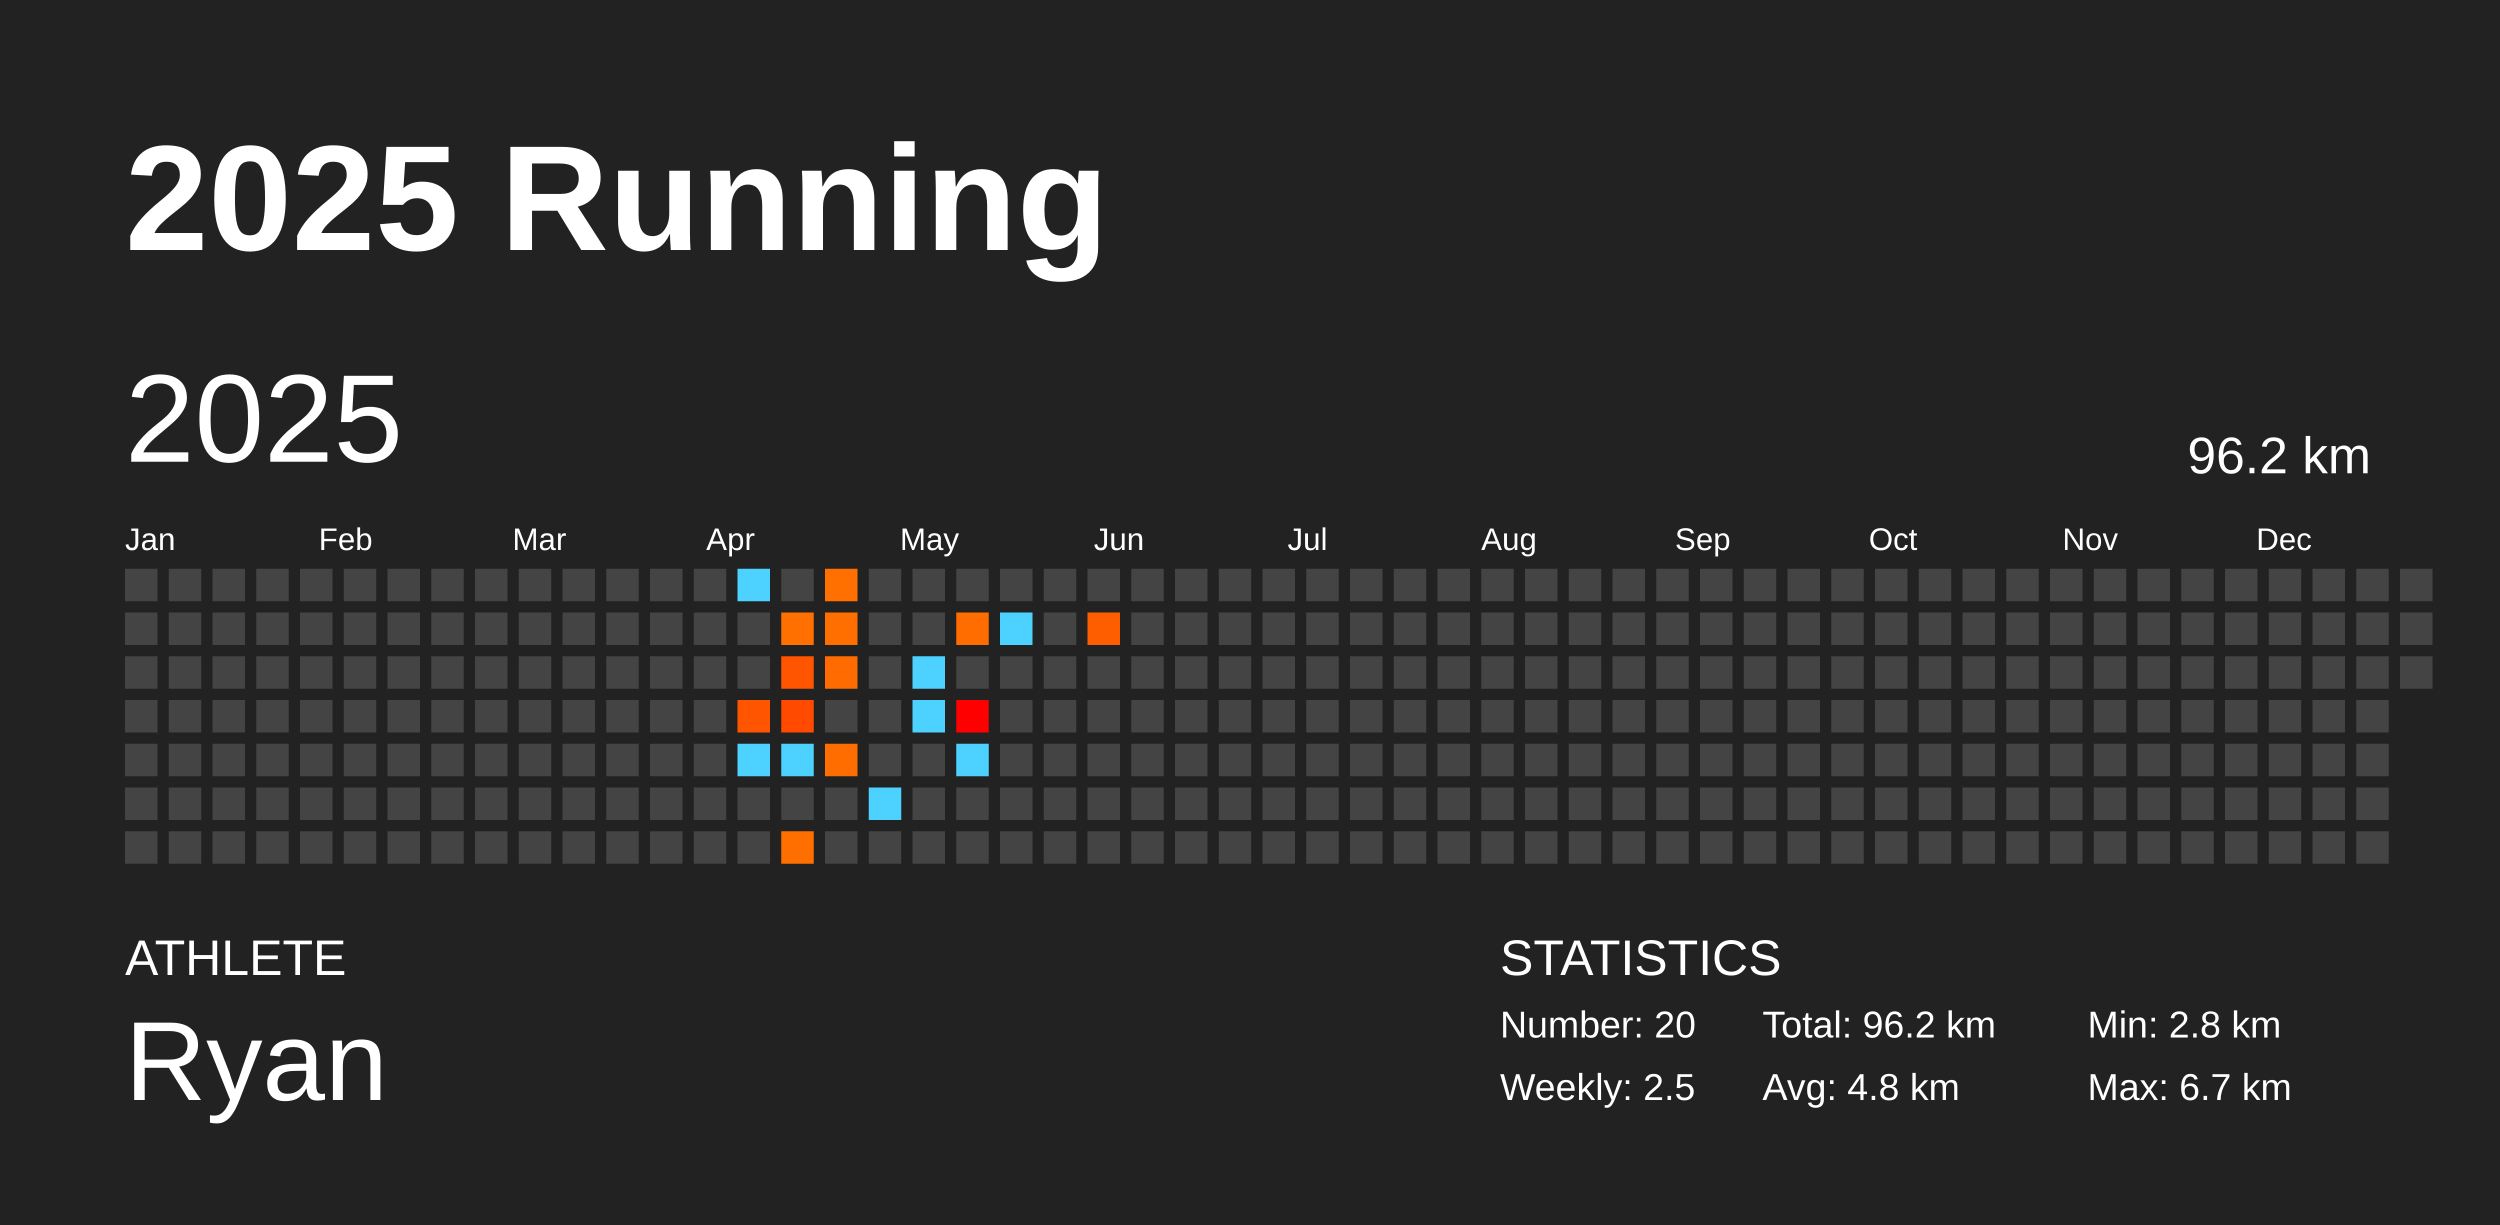
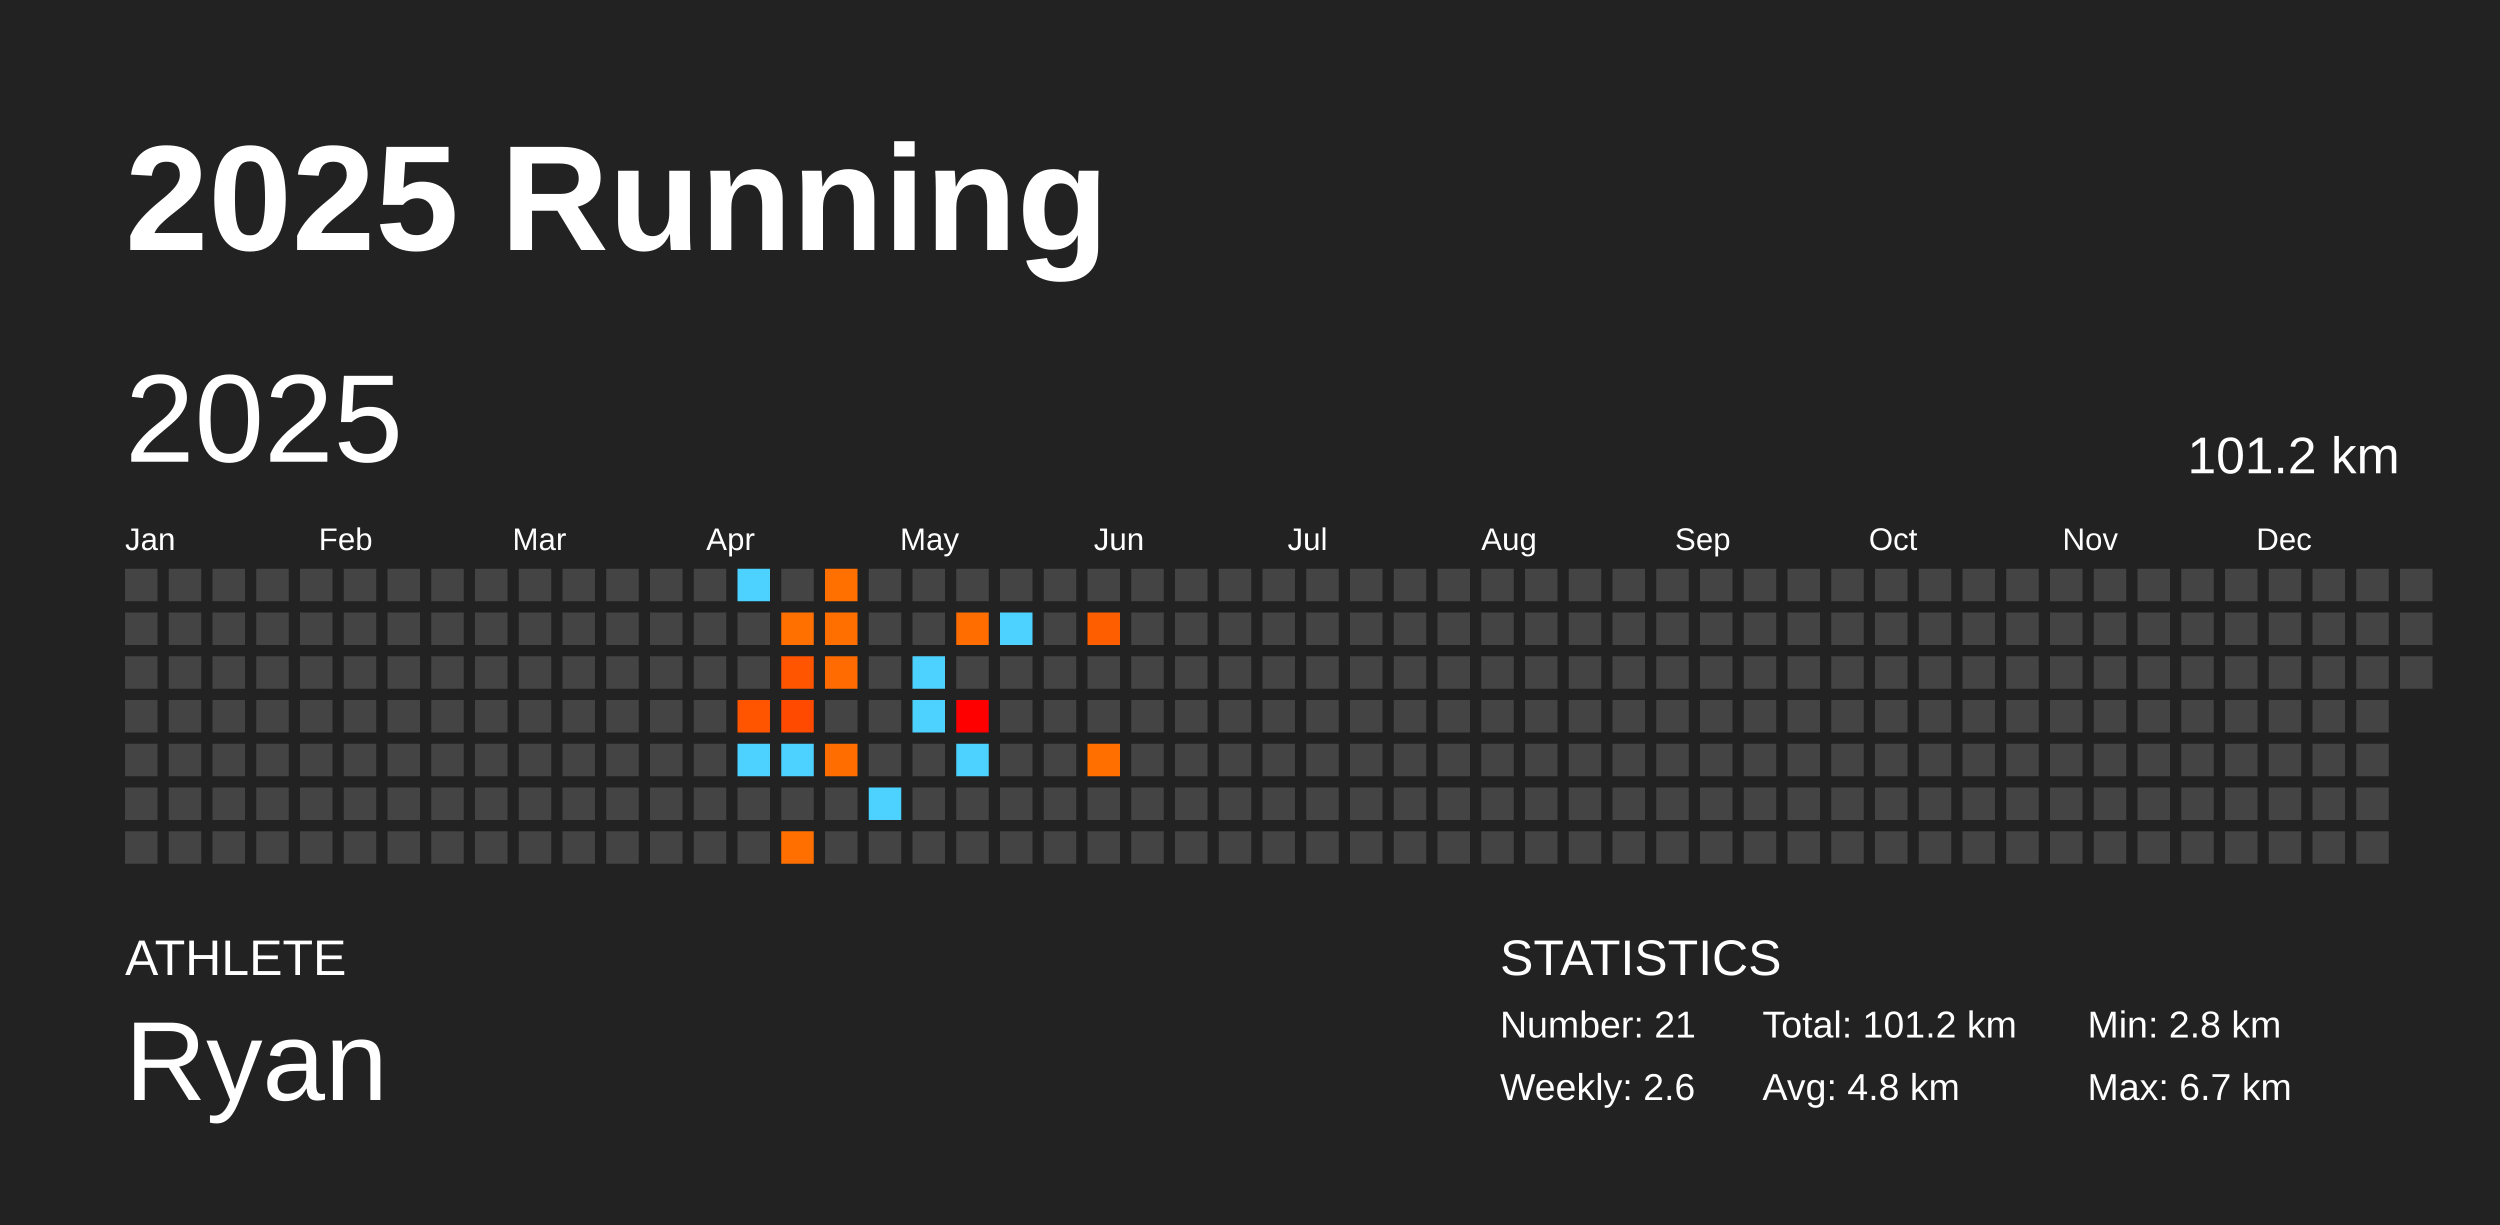
<svg xmlns="http://www.w3.org/2000/svg" baseProfile="full" height="98mm" version="1.1" viewBox="0,0,200,98" width="200mm">
  <defs />
  <rect fill="#222222" height="98" width="200" x="0" y="0" />
  <text fill="#FFFFFF" style="font-size:12px; font-family:Arial; font-weight:bold;" x="10" y="20">2025 Running</text>
  <text fill="#FFFFFF" style="font-size:4px; font-family:Arial" x="10" y="78">ATHLETE</text>
  <text fill="#FFFFFF" style="font-size:9px; font-family:Arial" x="10" y="88">Ryan</text>
  <text fill="#FFFFFF" style="font-size:4px; font-family:Arial" x="120" y="78">STATISTICS</text>
-   <text fill="#FFFFFF" style="font-size:3px; font-family:Arial" x="120" y="83">Number: 20</text>
-   <text fill="#FFFFFF" style="font-size:3px; font-family:Arial" x="120" y="88">Weekly: 2.5</text>
-   <text fill="#FFFFFF" style="font-size:3px; font-family:Arial" x="141" y="83">Total: 96.2 km</text>
+   <text fill="#FFFFFF" style="font-size:3px; font-family:Arial" x="120" y="83">Number: 21</text>
+   <text fill="#FFFFFF" style="font-size:3px; font-family:Arial" x="120" y="88">Weekly: 2.6</text>
+   <text fill="#FFFFFF" style="font-size:3px; font-family:Arial" x="141" y="83">Total: 101.2 km</text>
  <text fill="#FFFFFF" style="font-size:3px; font-family:Arial" x="141" y="88">Avg: 4.8 km</text>
  <text fill="#FFFFFF" style="font-size:3px; font-family:Arial" x="167" y="83">Min: 2.8 km</text>
  <text fill="#FFFFFF" style="font-size:3px; font-family:Arial" x="167" y="88">Max: 6.7 km</text>
  <text dominant-baseline="hanging" fill="#FFFFFF" style="font-size:10.0px; font-family:Arial;" x="10" y="30">2025</text>
-   <text dominant-baseline="hanging" fill="#FFFFFF" style="font-size:4.125px; font-family:Arial;" x="175" y="35">96.2 km</text>
+   <text dominant-baseline="hanging" fill="#FFFFFF" style="font-size:4.125px; font-family:Arial;" x="175" y="35">101.2 km</text>
  <text fill="#FFFFFF" style="font-size:2.5px; font-family:Arial" x="10.0" y="44">Jan</text>
  <text fill="#FFFFFF" style="font-size:2.5px; font-family:Arial" x="25.5" y="44">Feb</text>
  <text fill="#FFFFFF" style="font-size:2.5px; font-family:Arial" x="41.0" y="44">Mar</text>
  <text fill="#FFFFFF" style="font-size:2.5px; font-family:Arial" x="56.5" y="44">Apr</text>
  <text fill="#FFFFFF" style="font-size:2.5px; font-family:Arial" x="72.0" y="44">May</text>
  <text fill="#FFFFFF" style="font-size:2.5px; font-family:Arial" x="87.5" y="44">Jun</text>
  <text fill="#FFFFFF" style="font-size:2.5px; font-family:Arial" x="103.0" y="44">Jul</text>
  <text fill="#FFFFFF" style="font-size:2.5px; font-family:Arial" x="118.5" y="44">Aug</text>
  <text fill="#FFFFFF" style="font-size:2.5px; font-family:Arial" x="134.0" y="44">Sep</text>
  <text fill="#FFFFFF" style="font-size:2.5px; font-family:Arial" x="149.5" y="44">Oct</text>
  <text fill="#FFFFFF" style="font-size:2.5px; font-family:Arial" x="165.0" y="44">Nov</text>
  <text fill="#FFFFFF" style="font-size:2.5px; font-family:Arial" x="180.5" y="44">Dec</text>
  <rect fill="#444444" height="2.6" width="2.6" x="10.0" y="45.5" />
  <rect fill="#444444" height="2.6" width="2.6" x="10.0" y="49.0" />
  <rect fill="#444444" height="2.6" width="2.6" x="10.0" y="52.5" />
  <rect fill="#444444" height="2.6" width="2.6" x="10.0" y="56.0" />
  <rect fill="#444444" height="2.6" width="2.6" x="10.0" y="59.5" />
  <rect fill="#444444" height="2.6" width="2.6" x="10.0" y="63.0" />
  <rect fill="#444444" height="2.6" width="2.6" x="10.0" y="66.5" />
  <rect fill="#444444" height="2.6" width="2.6" x="13.5" y="45.5" />
  <rect fill="#444444" height="2.6" width="2.6" x="13.5" y="49.0" />
  <rect fill="#444444" height="2.6" width="2.6" x="13.5" y="52.5" />
  <rect fill="#444444" height="2.6" width="2.6" x="13.5" y="56.0" />
  <rect fill="#444444" height="2.6" width="2.6" x="13.5" y="59.5" />
  <rect fill="#444444" height="2.6" width="2.6" x="13.5" y="63.0" />
  <rect fill="#444444" height="2.6" width="2.6" x="13.5" y="66.5" />
  <rect fill="#444444" height="2.6" width="2.6" x="17.0" y="45.5" />
  <rect fill="#444444" height="2.6" width="2.6" x="17.0" y="49.0" />
  <rect fill="#444444" height="2.6" width="2.6" x="17.0" y="52.5" />
  <rect fill="#444444" height="2.6" width="2.6" x="17.0" y="56.0" />
  <rect fill="#444444" height="2.6" width="2.6" x="17.0" y="59.5" />
  <rect fill="#444444" height="2.6" width="2.6" x="17.0" y="63.0" />
  <rect fill="#444444" height="2.6" width="2.6" x="17.0" y="66.5" />
  <rect fill="#444444" height="2.6" width="2.6" x="20.5" y="45.5" />
  <rect fill="#444444" height="2.6" width="2.6" x="20.5" y="49.0" />
  <rect fill="#444444" height="2.6" width="2.6" x="20.5" y="52.5" />
  <rect fill="#444444" height="2.6" width="2.6" x="20.5" y="56.0" />
  <rect fill="#444444" height="2.6" width="2.6" x="20.5" y="59.5" />
  <rect fill="#444444" height="2.6" width="2.6" x="20.5" y="63.0" />
  <rect fill="#444444" height="2.6" width="2.6" x="20.5" y="66.5" />
  <rect fill="#444444" height="2.6" width="2.6" x="24.0" y="45.5" />
  <rect fill="#444444" height="2.6" width="2.6" x="24.0" y="49.0" />
  <rect fill="#444444" height="2.6" width="2.6" x="24.0" y="52.5" />
  <rect fill="#444444" height="2.6" width="2.6" x="24.0" y="56.0" />
  <rect fill="#444444" height="2.6" width="2.6" x="24.0" y="59.5" />
  <rect fill="#444444" height="2.6" width="2.6" x="24.0" y="63.0" />
  <rect fill="#444444" height="2.6" width="2.6" x="24.0" y="66.5" />
  <rect fill="#444444" height="2.6" width="2.6" x="27.5" y="45.5" />
  <rect fill="#444444" height="2.6" width="2.6" x="27.5" y="49.0" />
  <rect fill="#444444" height="2.6" width="2.6" x="27.5" y="52.5" />
  <rect fill="#444444" height="2.6" width="2.6" x="27.5" y="56.0" />
  <rect fill="#444444" height="2.6" width="2.6" x="27.5" y="59.5" />
  <rect fill="#444444" height="2.6" width="2.6" x="27.5" y="63.0" />
  <rect fill="#444444" height="2.6" width="2.6" x="27.5" y="66.5" />
  <rect fill="#444444" height="2.6" width="2.6" x="31.0" y="45.5" />
  <rect fill="#444444" height="2.6" width="2.6" x="31.0" y="49.0" />
  <rect fill="#444444" height="2.6" width="2.6" x="31.0" y="52.5" />
  <rect fill="#444444" height="2.6" width="2.6" x="31.0" y="56.0" />
  <rect fill="#444444" height="2.6" width="2.6" x="31.0" y="59.5" />
  <rect fill="#444444" height="2.6" width="2.6" x="31.0" y="63.0" />
  <rect fill="#444444" height="2.6" width="2.6" x="31.0" y="66.5" />
  <rect fill="#444444" height="2.6" width="2.6" x="34.5" y="45.5" />
  <rect fill="#444444" height="2.6" width="2.6" x="34.5" y="49.0" />
  <rect fill="#444444" height="2.6" width="2.6" x="34.5" y="52.5" />
  <rect fill="#444444" height="2.6" width="2.6" x="34.5" y="56.0" />
  <rect fill="#444444" height="2.6" width="2.6" x="34.5" y="59.5" />
  <rect fill="#444444" height="2.6" width="2.6" x="34.5" y="63.0" />
  <rect fill="#444444" height="2.6" width="2.6" x="34.5" y="66.5" />
  <rect fill="#444444" height="2.6" width="2.6" x="38.0" y="45.5" />
  <rect fill="#444444" height="2.6" width="2.6" x="38.0" y="49.0" />
  <rect fill="#444444" height="2.6" width="2.6" x="38.0" y="52.5" />
  <rect fill="#444444" height="2.6" width="2.6" x="38.0" y="56.0" />
  <rect fill="#444444" height="2.6" width="2.6" x="38.0" y="59.5" />
  <rect fill="#444444" height="2.6" width="2.6" x="38.0" y="63.0" />
  <rect fill="#444444" height="2.6" width="2.6" x="38.0" y="66.5" />
  <rect fill="#444444" height="2.6" width="2.6" x="41.5" y="45.5" />
  <rect fill="#444444" height="2.6" width="2.6" x="41.5" y="49.0" />
  <rect fill="#444444" height="2.6" width="2.6" x="41.5" y="52.5" />
  <rect fill="#444444" height="2.6" width="2.6" x="41.5" y="56.0" />
  <rect fill="#444444" height="2.6" width="2.6" x="41.5" y="59.5" />
  <rect fill="#444444" height="2.6" width="2.6" x="41.5" y="63.0" />
  <rect fill="#444444" height="2.6" width="2.6" x="41.5" y="66.5" />
  <rect fill="#444444" height="2.6" width="2.6" x="45.0" y="45.5" />
  <rect fill="#444444" height="2.6" width="2.6" x="45.0" y="49.0" />
  <rect fill="#444444" height="2.6" width="2.6" x="45.0" y="52.5" />
  <rect fill="#444444" height="2.6" width="2.6" x="45.0" y="56.0" />
  <rect fill="#444444" height="2.6" width="2.6" x="45.0" y="59.5" />
  <rect fill="#444444" height="2.6" width="2.6" x="45.0" y="63.0" />
  <rect fill="#444444" height="2.6" width="2.6" x="45.0" y="66.5" />
  <rect fill="#444444" height="2.6" width="2.6" x="48.5" y="45.5" />
  <rect fill="#444444" height="2.6" width="2.6" x="48.5" y="49.0" />
  <rect fill="#444444" height="2.6" width="2.6" x="48.5" y="52.5" />
  <rect fill="#444444" height="2.6" width="2.6" x="48.5" y="56.0" />
  <rect fill="#444444" height="2.6" width="2.6" x="48.5" y="59.5" />
  <rect fill="#444444" height="2.6" width="2.6" x="48.5" y="63.0" />
  <rect fill="#444444" height="2.6" width="2.6" x="48.5" y="66.5" />
  <rect fill="#444444" height="2.6" width="2.6" x="52.0" y="45.5" />
  <rect fill="#444444" height="2.6" width="2.6" x="52.0" y="49.0" />
  <rect fill="#444444" height="2.6" width="2.6" x="52.0" y="52.5" />
  <rect fill="#444444" height="2.6" width="2.6" x="52.0" y="56.0" />
  <rect fill="#444444" height="2.6" width="2.6" x="52.0" y="59.5" />
  <rect fill="#444444" height="2.6" width="2.6" x="52.0" y="63.0" />
  <rect fill="#444444" height="2.6" width="2.6" x="52.0" y="66.5" />
  <rect fill="#444444" height="2.6" width="2.6" x="55.5" y="45.5" />
  <rect fill="#444444" height="2.6" width="2.6" x="55.5" y="49.0" />
  <rect fill="#444444" height="2.6" width="2.6" x="55.5" y="52.5" />
  <rect fill="#444444" height="2.6" width="2.6" x="55.5" y="56.0" />
  <rect fill="#444444" height="2.6" width="2.6" x="55.5" y="59.5" />
  <rect fill="#444444" height="2.6" width="2.6" x="55.5" y="63.0" />
  <rect fill="#444444" height="2.6" width="2.6" x="55.5" y="66.5" />
  <rect fill="#4dd2ff" height="2.6" width="2.6" x="59.0" y="45.5" />
  <rect fill="#444444" height="2.6" width="2.6" x="59.0" y="49.0" />
  <rect fill="#444444" height="2.6" width="2.6" x="59.0" y="52.5" />
  <rect fill="#ff5500" height="2.6" width="2.6" x="59.0" y="56.0" />
  <rect fill="#4dd2ff" height="2.6" width="2.6" x="59.0" y="59.5" />
  <rect fill="#444444" height="2.6" width="2.6" x="59.0" y="63.0" />
  <rect fill="#444444" height="2.6" width="2.6" x="59.0" y="66.5" />
  <rect fill="#444444" height="2.6" width="2.6" x="62.5" y="45.5" />
  <rect fill="#ff7000" height="2.6" width="2.6" x="62.5" y="49.0" />
  <rect fill="#ff5400" height="2.6" width="2.6" x="62.5" y="52.5" />
  <rect fill="#ff4a00" height="2.6" width="2.6" x="62.5" y="56.0" />
  <rect fill="#4dd2ff" height="2.6" width="2.6" x="62.5" y="59.5" />
  <rect fill="#444444" height="2.6" width="2.6" x="62.5" y="63.0" />
  <rect fill="#ff6f00" height="2.6" width="2.6" x="62.5" y="66.5" />
  <rect fill="#ff7000" height="2.6" width="2.6" x="66.0" y="45.5" />
  <rect fill="#ff6f00" height="2.6" width="2.6" x="66.0" y="49.0" />
  <rect fill="#ff6b00" height="2.6" width="2.6" x="66.0" y="52.5" />
  <rect fill="#444444" height="2.6" width="2.6" x="66.0" y="56.0" />
  <rect fill="#ff6d00" height="2.6" width="2.6" x="66.0" y="59.5" />
  <rect fill="#444444" height="2.6" width="2.6" x="66.0" y="63.0" />
  <rect fill="#444444" height="2.6" width="2.6" x="66.0" y="66.5" />
  <rect fill="#444444" height="2.6" width="2.6" x="69.5" y="45.5" />
  <rect fill="#444444" height="2.6" width="2.6" x="69.5" y="49.0" />
  <rect fill="#444444" height="2.6" width="2.6" x="69.5" y="52.5" />
  <rect fill="#444444" height="2.6" width="2.6" x="69.5" y="56.0" />
  <rect fill="#444444" height="2.6" width="2.6" x="69.5" y="59.5" />
  <rect fill="#4dd2ff" height="2.6" width="2.6" x="69.5" y="63.0" />
  <rect fill="#444444" height="2.6" width="2.6" x="69.5" y="66.5" />
  <rect fill="#444444" height="2.6" width="2.6" x="73.0" y="45.5" />
  <rect fill="#444444" height="2.6" width="2.6" x="73.0" y="49.0" />
  <rect fill="#4dd2ff" height="2.6" width="2.6" x="73.0" y="52.5" />
  <rect fill="#4dd2ff" height="2.6" width="2.6" x="73.0" y="56.0" />
  <rect fill="#444444" height="2.6" width="2.6" x="73.0" y="59.5" />
  <rect fill="#444444" height="2.6" width="2.6" x="73.0" y="63.0" />
  <rect fill="#444444" height="2.6" width="2.6" x="73.0" y="66.5" />
  <rect fill="#444444" height="2.6" width="2.6" x="76.5" y="45.5" />
  <rect fill="#ff6c00" height="2.6" width="2.6" x="76.5" y="49.0" />
  <rect fill="#444444" height="2.6" width="2.6" x="76.5" y="52.5" />
  <rect fill="#ff0000" height="2.6" width="2.6" x="76.5" y="56.0" />
  <rect fill="#4dd2ff" height="2.6" width="2.6" x="76.5" y="59.5" />
  <rect fill="#444444" height="2.6" width="2.6" x="76.5" y="63.0" />
  <rect fill="#444444" height="2.6" width="2.6" x="76.5" y="66.5" />
  <rect fill="#444444" height="2.6" width="2.6" x="80.0" y="45.5" />
  <rect fill="#4dd2ff" height="2.6" width="2.6" x="80.0" y="49.0" />
  <rect fill="#444444" height="2.6" width="2.6" x="80.0" y="52.5" />
  <rect fill="#444444" height="2.6" width="2.6" x="80.0" y="56.0" />
  <rect fill="#444444" height="2.6" width="2.6" x="80.0" y="59.5" />
  <rect fill="#444444" height="2.6" width="2.6" x="80.0" y="63.0" />
  <rect fill="#444444" height="2.6" width="2.6" x="80.0" y="66.5" />
  <rect fill="#444444" height="2.6" width="2.6" x="83.5" y="45.5" />
  <rect fill="#444444" height="2.6" width="2.6" x="83.5" y="49.0" />
  <rect fill="#444444" height="2.6" width="2.6" x="83.5" y="52.5" />
  <rect fill="#444444" height="2.6" width="2.6" x="83.5" y="56.0" />
  <rect fill="#444444" height="2.6" width="2.6" x="83.5" y="59.5" />
  <rect fill="#444444" height="2.6" width="2.6" x="83.5" y="63.0" />
  <rect fill="#444444" height="2.6" width="2.6" x="83.5" y="66.5" />
  <rect fill="#444444" height="2.6" width="2.6" x="87.0" y="45.5" />
  <rect fill="#ff5e00" height="2.6" width="2.6" x="87.0" y="49.0" />
  <rect fill="#444444" height="2.6" width="2.6" x="87.0" y="52.5" />
  <rect fill="#444444" height="2.6" width="2.6" x="87.0" y="56.0" />
-   <rect fill="#444444" height="2.6" width="2.6" x="87.0" y="59.5" />
+   <rect fill="#ff6f00" height="2.6" width="2.6" x="87.0" y="59.5" />
  <rect fill="#444444" height="2.6" width="2.6" x="87.0" y="63.0" />
  <rect fill="#444444" height="2.6" width="2.6" x="87.0" y="66.5" />
  <rect fill="#444444" height="2.6" width="2.6" x="90.5" y="45.5" />
  <rect fill="#444444" height="2.6" width="2.6" x="90.5" y="49.0" />
  <rect fill="#444444" height="2.6" width="2.6" x="90.5" y="52.5" />
  <rect fill="#444444" height="2.6" width="2.6" x="90.5" y="56.0" />
  <rect fill="#444444" height="2.6" width="2.6" x="90.5" y="59.5" />
  <rect fill="#444444" height="2.6" width="2.6" x="90.5" y="63.0" />
  <rect fill="#444444" height="2.6" width="2.6" x="90.5" y="66.5" />
  <rect fill="#444444" height="2.6" width="2.6" x="94.0" y="45.5" />
  <rect fill="#444444" height="2.6" width="2.6" x="94.0" y="49.0" />
  <rect fill="#444444" height="2.6" width="2.6" x="94.0" y="52.5" />
  <rect fill="#444444" height="2.6" width="2.6" x="94.0" y="56.0" />
  <rect fill="#444444" height="2.6" width="2.6" x="94.0" y="59.5" />
  <rect fill="#444444" height="2.6" width="2.6" x="94.0" y="63.0" />
  <rect fill="#444444" height="2.6" width="2.6" x="94.0" y="66.5" />
  <rect fill="#444444" height="2.6" width="2.6" x="97.5" y="45.5" />
  <rect fill="#444444" height="2.6" width="2.6" x="97.5" y="49.0" />
  <rect fill="#444444" height="2.6" width="2.6" x="97.5" y="52.5" />
  <rect fill="#444444" height="2.6" width="2.6" x="97.5" y="56.0" />
  <rect fill="#444444" height="2.6" width="2.6" x="97.5" y="59.5" />
  <rect fill="#444444" height="2.6" width="2.6" x="97.5" y="63.0" />
  <rect fill="#444444" height="2.6" width="2.6" x="97.5" y="66.5" />
  <rect fill="#444444" height="2.6" width="2.6" x="101.0" y="45.5" />
  <rect fill="#444444" height="2.6" width="2.6" x="101.0" y="49.0" />
  <rect fill="#444444" height="2.6" width="2.6" x="101.0" y="52.5" />
  <rect fill="#444444" height="2.6" width="2.6" x="101.0" y="56.0" />
  <rect fill="#444444" height="2.6" width="2.6" x="101.0" y="59.5" />
  <rect fill="#444444" height="2.6" width="2.6" x="101.0" y="63.0" />
  <rect fill="#444444" height="2.6" width="2.6" x="101.0" y="66.5" />
  <rect fill="#444444" height="2.6" width="2.6" x="104.5" y="45.5" />
  <rect fill="#444444" height="2.6" width="2.6" x="104.5" y="49.0" />
  <rect fill="#444444" height="2.6" width="2.6" x="104.5" y="52.5" />
  <rect fill="#444444" height="2.6" width="2.6" x="104.5" y="56.0" />
  <rect fill="#444444" height="2.6" width="2.6" x="104.5" y="59.5" />
  <rect fill="#444444" height="2.6" width="2.6" x="104.5" y="63.0" />
  <rect fill="#444444" height="2.6" width="2.6" x="104.5" y="66.5" />
  <rect fill="#444444" height="2.6" width="2.6" x="108.0" y="45.5" />
  <rect fill="#444444" height="2.6" width="2.6" x="108.0" y="49.0" />
  <rect fill="#444444" height="2.6" width="2.6" x="108.0" y="52.5" />
  <rect fill="#444444" height="2.6" width="2.6" x="108.0" y="56.0" />
  <rect fill="#444444" height="2.6" width="2.6" x="108.0" y="59.5" />
  <rect fill="#444444" height="2.6" width="2.6" x="108.0" y="63.0" />
  <rect fill="#444444" height="2.6" width="2.6" x="108.0" y="66.5" />
  <rect fill="#444444" height="2.6" width="2.6" x="111.5" y="45.5" />
  <rect fill="#444444" height="2.6" width="2.6" x="111.5" y="49.0" />
  <rect fill="#444444" height="2.6" width="2.6" x="111.5" y="52.5" />
  <rect fill="#444444" height="2.6" width="2.6" x="111.5" y="56.0" />
  <rect fill="#444444" height="2.6" width="2.6" x="111.5" y="59.5" />
  <rect fill="#444444" height="2.6" width="2.6" x="111.5" y="63.0" />
  <rect fill="#444444" height="2.6" width="2.6" x="111.5" y="66.5" />
  <rect fill="#444444" height="2.6" width="2.6" x="115.0" y="45.5" />
  <rect fill="#444444" height="2.6" width="2.6" x="115.0" y="49.0" />
  <rect fill="#444444" height="2.6" width="2.6" x="115.0" y="52.5" />
  <rect fill="#444444" height="2.6" width="2.6" x="115.0" y="56.0" />
  <rect fill="#444444" height="2.6" width="2.6" x="115.0" y="59.5" />
  <rect fill="#444444" height="2.6" width="2.6" x="115.0" y="63.0" />
  <rect fill="#444444" height="2.6" width="2.6" x="115.0" y="66.5" />
  <rect fill="#444444" height="2.6" width="2.6" x="118.5" y="45.5" />
  <rect fill="#444444" height="2.6" width="2.6" x="118.5" y="49.0" />
  <rect fill="#444444" height="2.6" width="2.6" x="118.5" y="52.5" />
  <rect fill="#444444" height="2.6" width="2.6" x="118.5" y="56.0" />
  <rect fill="#444444" height="2.6" width="2.6" x="118.5" y="59.5" />
  <rect fill="#444444" height="2.6" width="2.6" x="118.5" y="63.0" />
  <rect fill="#444444" height="2.6" width="2.6" x="118.5" y="66.5" />
  <rect fill="#444444" height="2.6" width="2.6" x="122.0" y="45.5" />
  <rect fill="#444444" height="2.6" width="2.6" x="122.0" y="49.0" />
  <rect fill="#444444" height="2.6" width="2.6" x="122.0" y="52.5" />
  <rect fill="#444444" height="2.6" width="2.6" x="122.0" y="56.0" />
  <rect fill="#444444" height="2.6" width="2.6" x="122.0" y="59.5" />
  <rect fill="#444444" height="2.6" width="2.6" x="122.0" y="63.0" />
  <rect fill="#444444" height="2.6" width="2.6" x="122.0" y="66.5" />
  <rect fill="#444444" height="2.6" width="2.6" x="125.5" y="45.5" />
  <rect fill="#444444" height="2.6" width="2.6" x="125.5" y="49.0" />
  <rect fill="#444444" height="2.6" width="2.6" x="125.5" y="52.5" />
  <rect fill="#444444" height="2.6" width="2.6" x="125.5" y="56.0" />
  <rect fill="#444444" height="2.6" width="2.6" x="125.5" y="59.5" />
  <rect fill="#444444" height="2.6" width="2.6" x="125.5" y="63.0" />
  <rect fill="#444444" height="2.6" width="2.6" x="125.5" y="66.5" />
  <rect fill="#444444" height="2.6" width="2.6" x="129.0" y="45.5" />
  <rect fill="#444444" height="2.6" width="2.6" x="129.0" y="49.0" />
  <rect fill="#444444" height="2.6" width="2.6" x="129.0" y="52.5" />
  <rect fill="#444444" height="2.6" width="2.6" x="129.0" y="56.0" />
  <rect fill="#444444" height="2.6" width="2.6" x="129.0" y="59.5" />
  <rect fill="#444444" height="2.6" width="2.6" x="129.0" y="63.0" />
  <rect fill="#444444" height="2.6" width="2.6" x="129.0" y="66.5" />
  <rect fill="#444444" height="2.6" width="2.6" x="132.5" y="45.5" />
  <rect fill="#444444" height="2.6" width="2.6" x="132.5" y="49.0" />
  <rect fill="#444444" height="2.6" width="2.6" x="132.5" y="52.5" />
  <rect fill="#444444" height="2.6" width="2.6" x="132.5" y="56.0" />
  <rect fill="#444444" height="2.6" width="2.6" x="132.5" y="59.5" />
  <rect fill="#444444" height="2.6" width="2.6" x="132.5" y="63.0" />
  <rect fill="#444444" height="2.6" width="2.6" x="132.5" y="66.5" />
  <rect fill="#444444" height="2.6" width="2.6" x="136.0" y="45.5" />
  <rect fill="#444444" height="2.6" width="2.6" x="136.0" y="49.0" />
  <rect fill="#444444" height="2.6" width="2.6" x="136.0" y="52.5" />
  <rect fill="#444444" height="2.6" width="2.6" x="136.0" y="56.0" />
  <rect fill="#444444" height="2.6" width="2.6" x="136.0" y="59.5" />
  <rect fill="#444444" height="2.6" width="2.6" x="136.0" y="63.0" />
  <rect fill="#444444" height="2.6" width="2.6" x="136.0" y="66.5" />
  <rect fill="#444444" height="2.6" width="2.6" x="139.5" y="45.5" />
  <rect fill="#444444" height="2.6" width="2.6" x="139.5" y="49.0" />
  <rect fill="#444444" height="2.6" width="2.6" x="139.5" y="52.5" />
  <rect fill="#444444" height="2.6" width="2.6" x="139.5" y="56.0" />
  <rect fill="#444444" height="2.6" width="2.6" x="139.5" y="59.5" />
  <rect fill="#444444" height="2.6" width="2.6" x="139.5" y="63.0" />
  <rect fill="#444444" height="2.6" width="2.6" x="139.5" y="66.5" />
  <rect fill="#444444" height="2.6" width="2.6" x="143.0" y="45.5" />
  <rect fill="#444444" height="2.6" width="2.6" x="143.0" y="49.0" />
  <rect fill="#444444" height="2.6" width="2.6" x="143.0" y="52.5" />
  <rect fill="#444444" height="2.6" width="2.6" x="143.0" y="56.0" />
  <rect fill="#444444" height="2.6" width="2.6" x="143.0" y="59.5" />
  <rect fill="#444444" height="2.6" width="2.6" x="143.0" y="63.0" />
  <rect fill="#444444" height="2.6" width="2.6" x="143.0" y="66.5" />
  <rect fill="#444444" height="2.6" width="2.6" x="146.5" y="45.5" />
  <rect fill="#444444" height="2.6" width="2.6" x="146.5" y="49.0" />
  <rect fill="#444444" height="2.6" width="2.6" x="146.5" y="52.5" />
  <rect fill="#444444" height="2.6" width="2.6" x="146.5" y="56.0" />
  <rect fill="#444444" height="2.6" width="2.6" x="146.5" y="59.5" />
  <rect fill="#444444" height="2.6" width="2.6" x="146.5" y="63.0" />
  <rect fill="#444444" height="2.6" width="2.6" x="146.5" y="66.5" />
  <rect fill="#444444" height="2.6" width="2.6" x="150.0" y="45.5" />
  <rect fill="#444444" height="2.6" width="2.6" x="150.0" y="49.0" />
  <rect fill="#444444" height="2.6" width="2.6" x="150.0" y="52.5" />
  <rect fill="#444444" height="2.6" width="2.6" x="150.0" y="56.0" />
  <rect fill="#444444" height="2.6" width="2.6" x="150.0" y="59.5" />
  <rect fill="#444444" height="2.6" width="2.6" x="150.0" y="63.0" />
  <rect fill="#444444" height="2.6" width="2.6" x="150.0" y="66.5" />
  <rect fill="#444444" height="2.6" width="2.6" x="153.5" y="45.5" />
  <rect fill="#444444" height="2.6" width="2.6" x="153.5" y="49.0" />
  <rect fill="#444444" height="2.6" width="2.6" x="153.5" y="52.5" />
  <rect fill="#444444" height="2.6" width="2.6" x="153.5" y="56.0" />
  <rect fill="#444444" height="2.6" width="2.6" x="153.5" y="59.5" />
  <rect fill="#444444" height="2.6" width="2.6" x="153.5" y="63.0" />
  <rect fill="#444444" height="2.6" width="2.6" x="153.5" y="66.5" />
  <rect fill="#444444" height="2.6" width="2.6" x="157.0" y="45.5" />
  <rect fill="#444444" height="2.6" width="2.6" x="157.0" y="49.0" />
  <rect fill="#444444" height="2.6" width="2.6" x="157.0" y="52.5" />
  <rect fill="#444444" height="2.6" width="2.6" x="157.0" y="56.0" />
  <rect fill="#444444" height="2.6" width="2.6" x="157.0" y="59.5" />
  <rect fill="#444444" height="2.6" width="2.6" x="157.0" y="63.0" />
  <rect fill="#444444" height="2.6" width="2.6" x="157.0" y="66.5" />
  <rect fill="#444444" height="2.6" width="2.6" x="160.5" y="45.5" />
  <rect fill="#444444" height="2.6" width="2.6" x="160.5" y="49.0" />
  <rect fill="#444444" height="2.6" width="2.6" x="160.5" y="52.5" />
  <rect fill="#444444" height="2.6" width="2.6" x="160.5" y="56.0" />
  <rect fill="#444444" height="2.6" width="2.6" x="160.5" y="59.5" />
  <rect fill="#444444" height="2.6" width="2.6" x="160.5" y="63.0" />
  <rect fill="#444444" height="2.6" width="2.6" x="160.5" y="66.5" />
  <rect fill="#444444" height="2.6" width="2.6" x="164.0" y="45.5" />
  <rect fill="#444444" height="2.6" width="2.6" x="164.0" y="49.0" />
  <rect fill="#444444" height="2.6" width="2.6" x="164.0" y="52.5" />
  <rect fill="#444444" height="2.6" width="2.6" x="164.0" y="56.0" />
  <rect fill="#444444" height="2.6" width="2.6" x="164.0" y="59.5" />
  <rect fill="#444444" height="2.6" width="2.6" x="164.0" y="63.0" />
  <rect fill="#444444" height="2.6" width="2.6" x="164.0" y="66.5" />
  <rect fill="#444444" height="2.6" width="2.6" x="167.5" y="45.5" />
  <rect fill="#444444" height="2.6" width="2.6" x="167.5" y="49.0" />
  <rect fill="#444444" height="2.6" width="2.6" x="167.5" y="52.5" />
  <rect fill="#444444" height="2.6" width="2.6" x="167.5" y="56.0" />
  <rect fill="#444444" height="2.6" width="2.6" x="167.5" y="59.5" />
  <rect fill="#444444" height="2.6" width="2.6" x="167.5" y="63.0" />
  <rect fill="#444444" height="2.6" width="2.6" x="167.5" y="66.5" />
  <rect fill="#444444" height="2.6" width="2.6" x="171.0" y="45.5" />
  <rect fill="#444444" height="2.6" width="2.6" x="171.0" y="49.0" />
  <rect fill="#444444" height="2.6" width="2.6" x="171.0" y="52.5" />
  <rect fill="#444444" height="2.6" width="2.6" x="171.0" y="56.0" />
  <rect fill="#444444" height="2.6" width="2.6" x="171.0" y="59.5" />
  <rect fill="#444444" height="2.6" width="2.6" x="171.0" y="63.0" />
  <rect fill="#444444" height="2.6" width="2.6" x="171.0" y="66.5" />
  <rect fill="#444444" height="2.6" width="2.6" x="174.5" y="45.5" />
  <rect fill="#444444" height="2.6" width="2.6" x="174.5" y="49.0" />
  <rect fill="#444444" height="2.6" width="2.6" x="174.5" y="52.5" />
  <rect fill="#444444" height="2.6" width="2.6" x="174.5" y="56.0" />
  <rect fill="#444444" height="2.6" width="2.6" x="174.5" y="59.5" />
  <rect fill="#444444" height="2.6" width="2.6" x="174.5" y="63.0" />
  <rect fill="#444444" height="2.6" width="2.6" x="174.5" y="66.5" />
  <rect fill="#444444" height="2.6" width="2.6" x="178.0" y="45.5" />
  <rect fill="#444444" height="2.6" width="2.6" x="178.0" y="49.0" />
  <rect fill="#444444" height="2.6" width="2.6" x="178.0" y="52.5" />
  <rect fill="#444444" height="2.6" width="2.6" x="178.0" y="56.0" />
  <rect fill="#444444" height="2.6" width="2.6" x="178.0" y="59.5" />
  <rect fill="#444444" height="2.6" width="2.6" x="178.0" y="63.0" />
  <rect fill="#444444" height="2.6" width="2.6" x="178.0" y="66.5" />
  <rect fill="#444444" height="2.6" width="2.6" x="181.5" y="45.5" />
  <rect fill="#444444" height="2.6" width="2.6" x="181.5" y="49.0" />
  <rect fill="#444444" height="2.6" width="2.6" x="181.5" y="52.5" />
  <rect fill="#444444" height="2.6" width="2.6" x="181.5" y="56.0" />
  <rect fill="#444444" height="2.6" width="2.6" x="181.5" y="59.5" />
  <rect fill="#444444" height="2.6" width="2.6" x="181.5" y="63.0" />
  <rect fill="#444444" height="2.6" width="2.6" x="181.5" y="66.5" />
  <rect fill="#444444" height="2.6" width="2.6" x="185.0" y="45.5" />
  <rect fill="#444444" height="2.6" width="2.6" x="185.0" y="49.0" />
  <rect fill="#444444" height="2.6" width="2.6" x="185.0" y="52.5" />
  <rect fill="#444444" height="2.6" width="2.6" x="185.0" y="56.0" />
  <rect fill="#444444" height="2.6" width="2.6" x="185.0" y="59.5" />
  <rect fill="#444444" height="2.6" width="2.6" x="185.0" y="63.0" />
  <rect fill="#444444" height="2.6" width="2.6" x="185.0" y="66.5" />
  <rect fill="#444444" height="2.6" width="2.6" x="188.5" y="45.5" />
  <rect fill="#444444" height="2.6" width="2.6" x="188.5" y="49.0" />
  <rect fill="#444444" height="2.6" width="2.6" x="188.5" y="52.5" />
  <rect fill="#444444" height="2.6" width="2.6" x="188.5" y="56.0" />
  <rect fill="#444444" height="2.6" width="2.6" x="188.5" y="59.5" />
  <rect fill="#444444" height="2.6" width="2.6" x="188.5" y="63.0" />
  <rect fill="#444444" height="2.6" width="2.6" x="188.5" y="66.5" />
  <rect fill="#444444" height="2.6" width="2.6" x="192.0" y="45.5" />
  <rect fill="#444444" height="2.6" width="2.6" x="192.0" y="49.0" />
  <rect fill="#444444" height="2.6" width="2.6" x="192.0" y="52.5" />
</svg>
